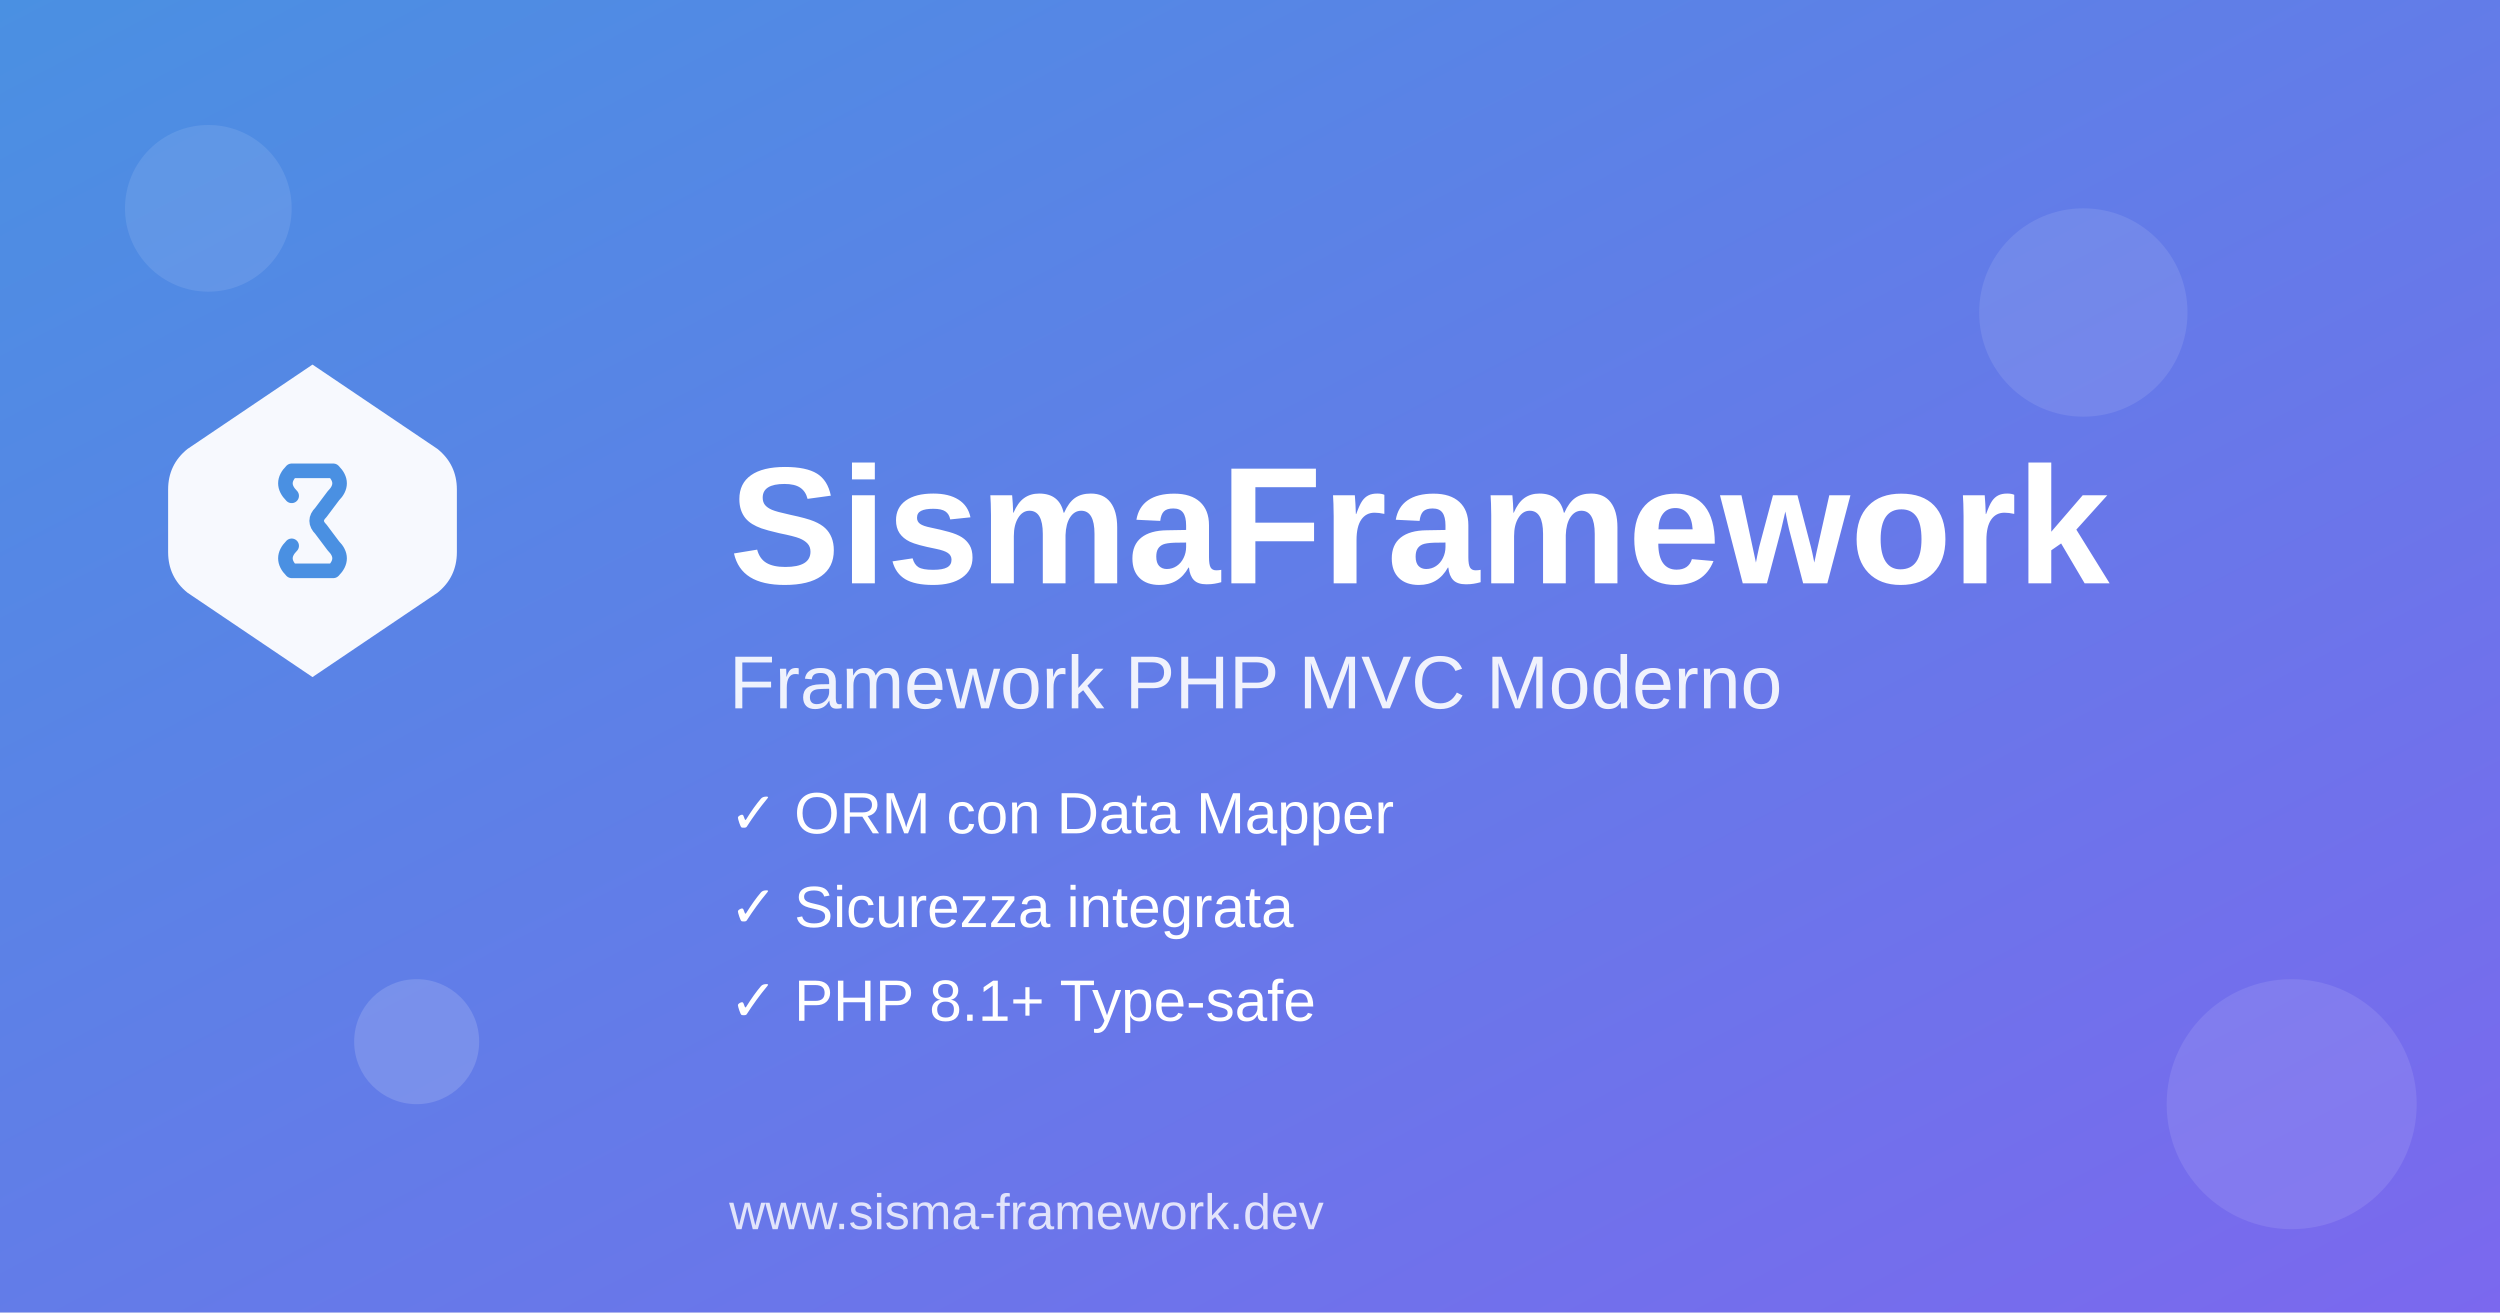
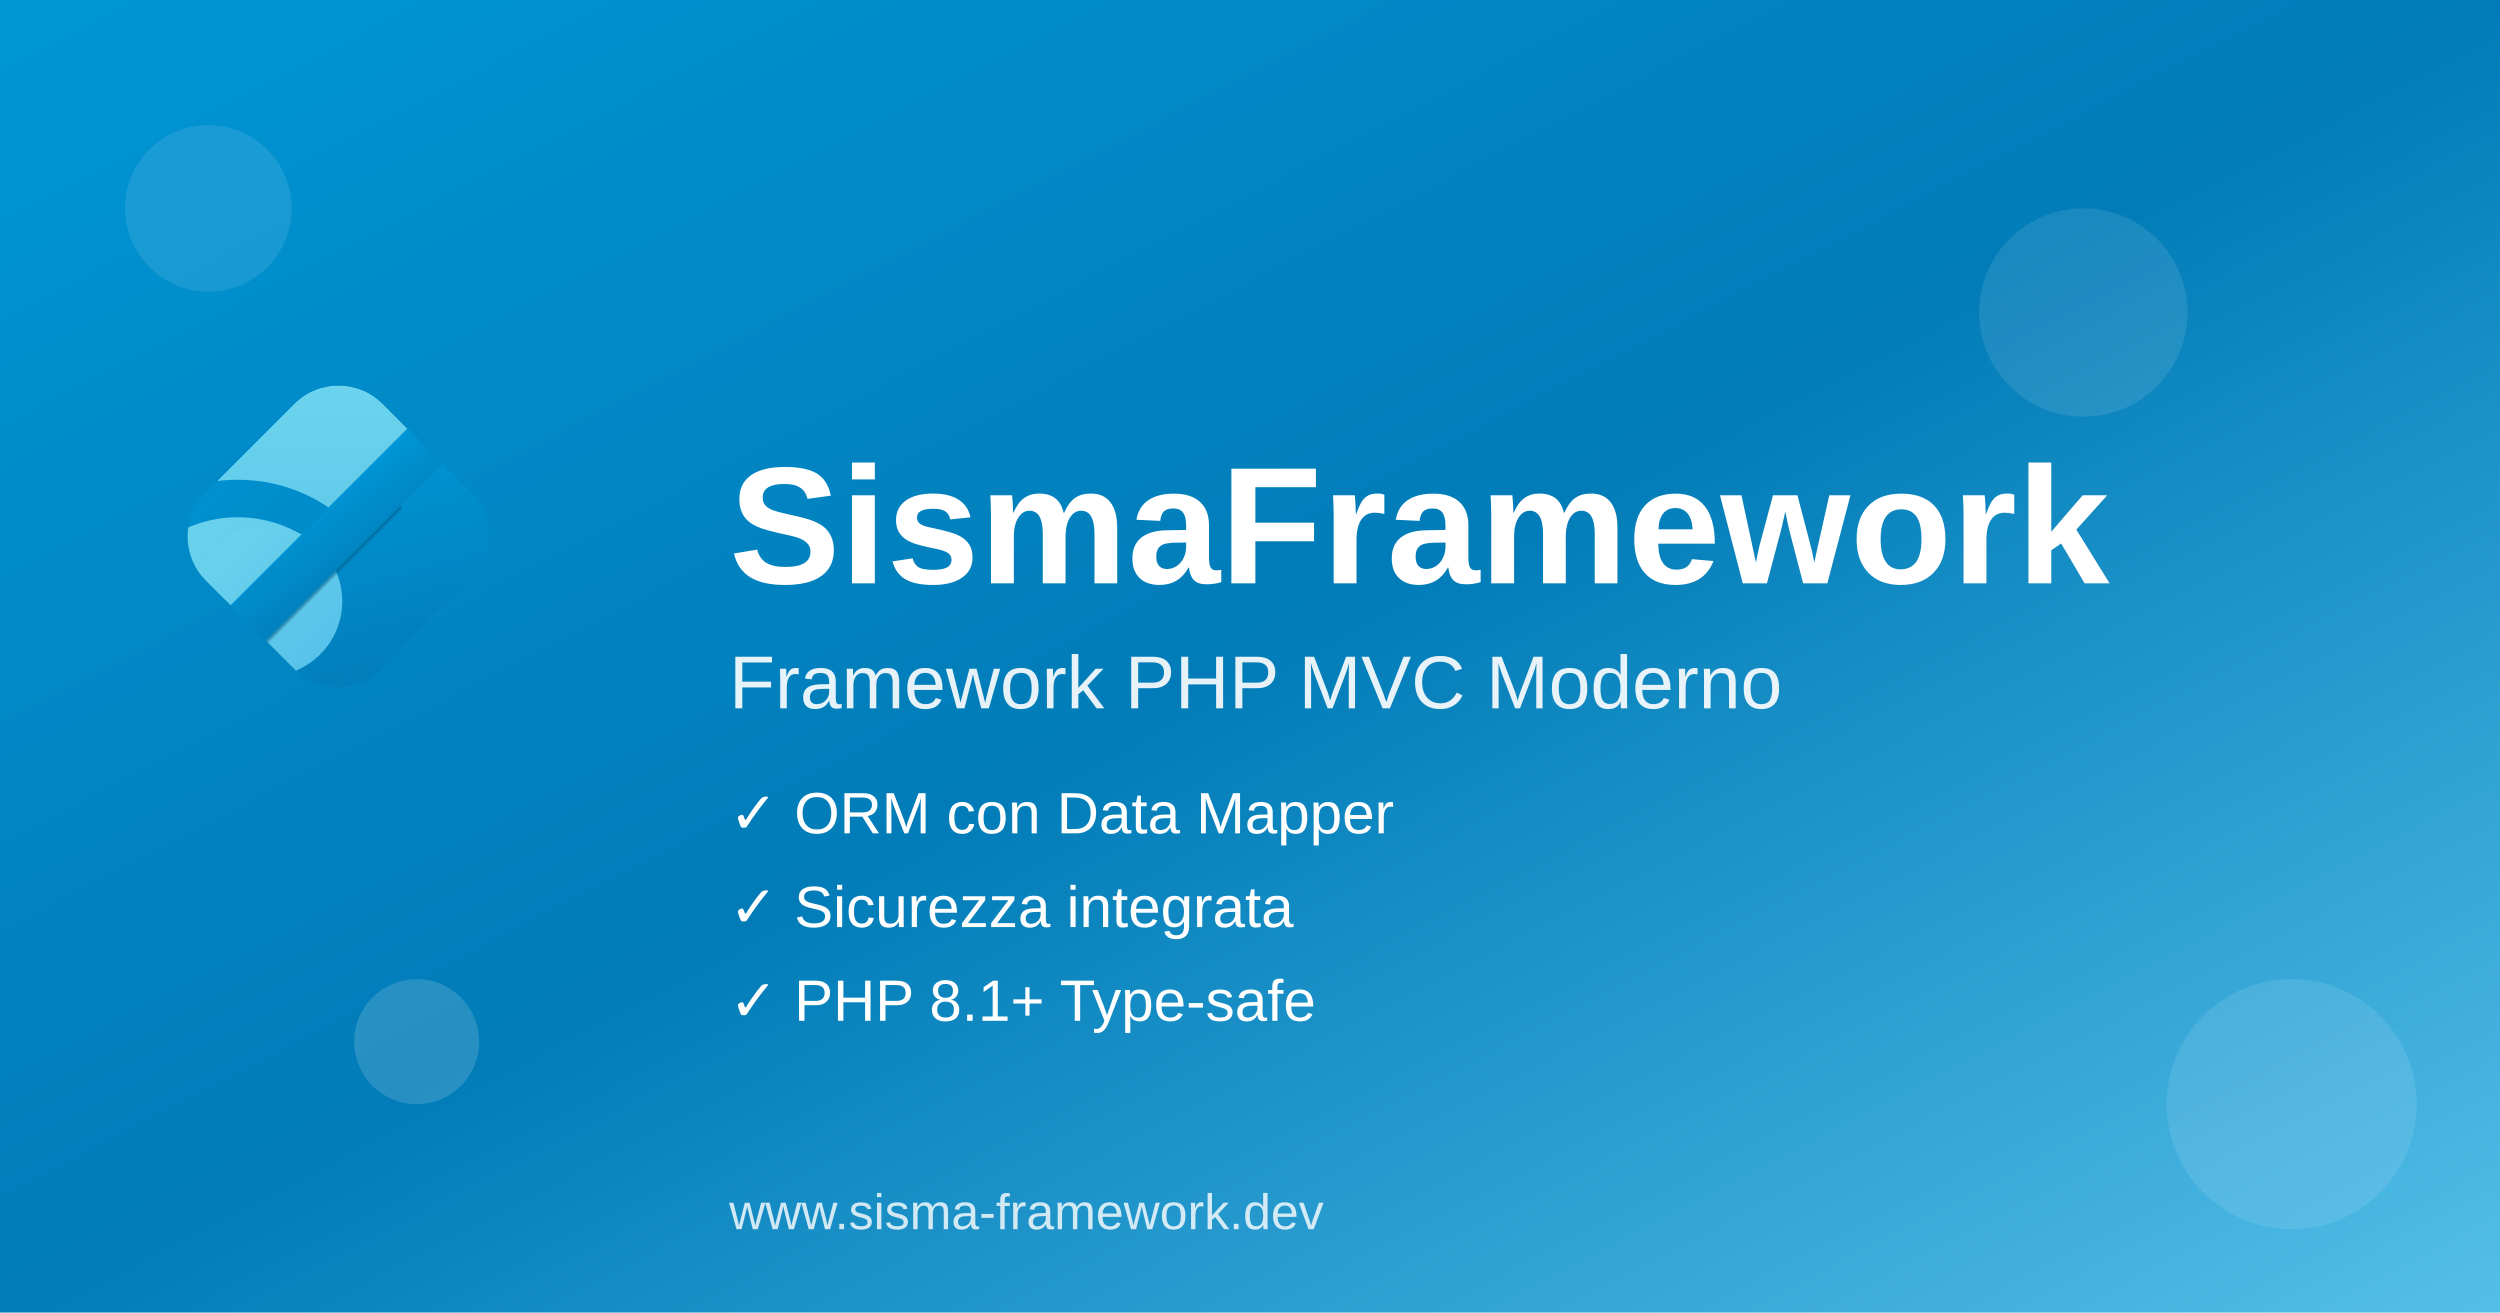
<svg xmlns="http://www.w3.org/2000/svg" viewBox="0 0 1200 630">
  <defs>
    <linearGradient id="bgGrad" x1="0%" y1="0%" x2="100%" y2="100%">
-       <stop offset="0%" style="stop-color:#4a90e2;stop-opacity:1" />
-       <stop offset="100%" style="stop-color:#7b68ee;stop-opacity:1" />
+       <stop offset="0%" style="stop-color:#0096d6;stop-opacity:1" />
+       <stop offset="50%" style="stop-color:#017cb8;stop-opacity:1" />
+       <stop offset="100%" style="stop-color:#54bfe9;stop-opacity:1" />
+     </linearGradient>
+     <mask maskUnits="userSpaceOnUse" id="mask15og">
+       <rect style="fill:#ffffff;fill-opacity:1;stroke-width:0.265" width="100" height="100" x="35.388" y="-50" rx="25" ry="25" transform="rotate(45)" />
+     </mask>
+     <filter style="color-interpolation-filters:sRGB;" id="filter42og" x="-0.06" y="-0.008" width="1.17" height="1.183">
+       <feFlood result="flood" in="SourceGraphic" flood-opacity="0.498" flood-color="rgb(0,79,118)" />
+       <feGaussianBlur result="blur" in="SourceGraphic" stdDeviation="0.5" />
+       <feOffset result="offset" in="blur" dx="1" dy="25" />
+       <feComposite result="comp1" operator="in" in="flood" in2="offset" />
+       <feComposite result="comp2" operator="over" in="SourceGraphic" in2="comp1" />
+     </filter>
+     <linearGradient id="blueGradOG" x1="0%" y1="0%" x2="100%" y2="100%">
+       <stop offset="0%" style="stop-color:#0096d6;stop-opacity:1" />
+       <stop offset="100%" style="stop-color:#017cb8;stop-opacity:1" />
+     </linearGradient>
+     <linearGradient id="cyanGradOG" x1="0%" y1="0%" x2="100%" y2="100%">
+       <stop offset="0%" style="stop-color:#6dd5ed;stop-opacity:1" />
+       <stop offset="100%" style="stop-color:#54bfe9;stop-opacity:1" />
    </linearGradient>
  </defs>
  <rect width="1200" height="630" fill="url(#bgGrad)" />
  <circle cx="100" cy="100" r="40" fill="rgba(255,255,255,0.1)" />
  <circle cx="1100" cy="530" r="60" fill="rgba(255,255,255,0.1)" />
  <circle cx="200" cy="500" r="30" fill="rgba(255,255,255,0.15)" />
  <circle cx="1000" cy="150" r="50" fill="rgba(255,255,255,0.1)" />
-   <g transform="translate(150, 250)">
-     <path d="M 0 -75 L 60 -34.5 Q 69.3 -27 69.3 -15 L 69.3 15 Q 69.3 27 60 34.5 L 0 75 L -60 34.5 Q -69.3 27 -69.3 15 L -69.3 -15 Q -69.3 -27 -60 -34.5 Z" fill="white" opacity="0.95" />
-     <path d="M -10 -12 Q -16 -18 -10 -24 L 10 -24 Q 16 -18 10 -12 L 4 -4 Q 0 0 4 4 L 10 12 Q 16 18 10 24 L -10 24 Q -16 18 -10 12" fill="none" stroke="#4a90e2" stroke-width="7" stroke-linecap="round" stroke-linejoin="round" />
+   <g transform="translate(90, 185) scale(1.2)">
+     <g mask="url(#mask15og)">
+       <g transform="translate(-32.41221,-63.80862)" style="display:inline">
+         <rect style="display:inline;fill:url(#cyanGradOG);fill-opacity:1;stroke-width:0.265" width="100" height="100" x="103.426" y="-27.799" rx="25" ry="25" transform="rotate(45)" />
+       </g>
+       <g>
+         <circle style="fill:url(#blueGradOG);fill-opacity:1;stroke-width:0.265" cx="20.113" cy="102.727" r="65" />
+         <circle style="fill:url(#cyanGradOG);fill-opacity:1;stroke-width:0.265" cx="20.113" cy="102.727" r="50" />
+       </g>
+       <g transform="translate(-32.41221,-63.80862)" style="display:inline">
+         <rect style="fill:url(#blueGradOG);fill-opacity:1;stroke-width:0.265" width="59.896" height="107.341" x="143.53" y="-35.14" rx="22.965" ry="25" transform="rotate(45)" />
+       </g>
+       <g>
+         <circle style="display:inline;fill:url(#cyanGradOG);fill-opacity:1;stroke-width:0.311" cx="31.903" cy="86.34" r="30" />
+       </g>
+       <g>
+         <rect style="fill:url(#blueGradOG);fill-opacity:1;stroke-width:0.166;filter:url(#filter42og)" width="20" height="150" x="74.364" y="-51.149" rx="20" ry="0" transform="rotate(45)" />
+       </g>
+     </g>
  </g>
  <text x="350" y="280" font-family="Arial, sans-serif" font-size="80" font-weight="bold" fill="white">
    SismaFramework
  </text>
  <text x="350" y="340" font-family="Arial, sans-serif" font-size="36" fill="rgba(255,255,255,0.9)">
    Framework PHP MVC Moderno
  </text>
  <g transform="translate(350, 400)">
    <text y="0" font-family="Arial, sans-serif" font-size="28" fill="white">
      ✓ ORM con Data Mapper
    </text>
    <text y="45" font-family="Arial, sans-serif" font-size="28" fill="white">
      ✓ Sicurezza integrata
    </text>
    <text y="90" font-family="Arial, sans-serif" font-size="28" fill="white">
      ✓ PHP 8.1+ Type-safe
    </text>
  </g>
  <text x="350" y="590" font-family="Arial, sans-serif" font-size="24" fill="rgba(255,255,255,0.8)">
    www.sisma-framework.dev
  </text>
</svg>
